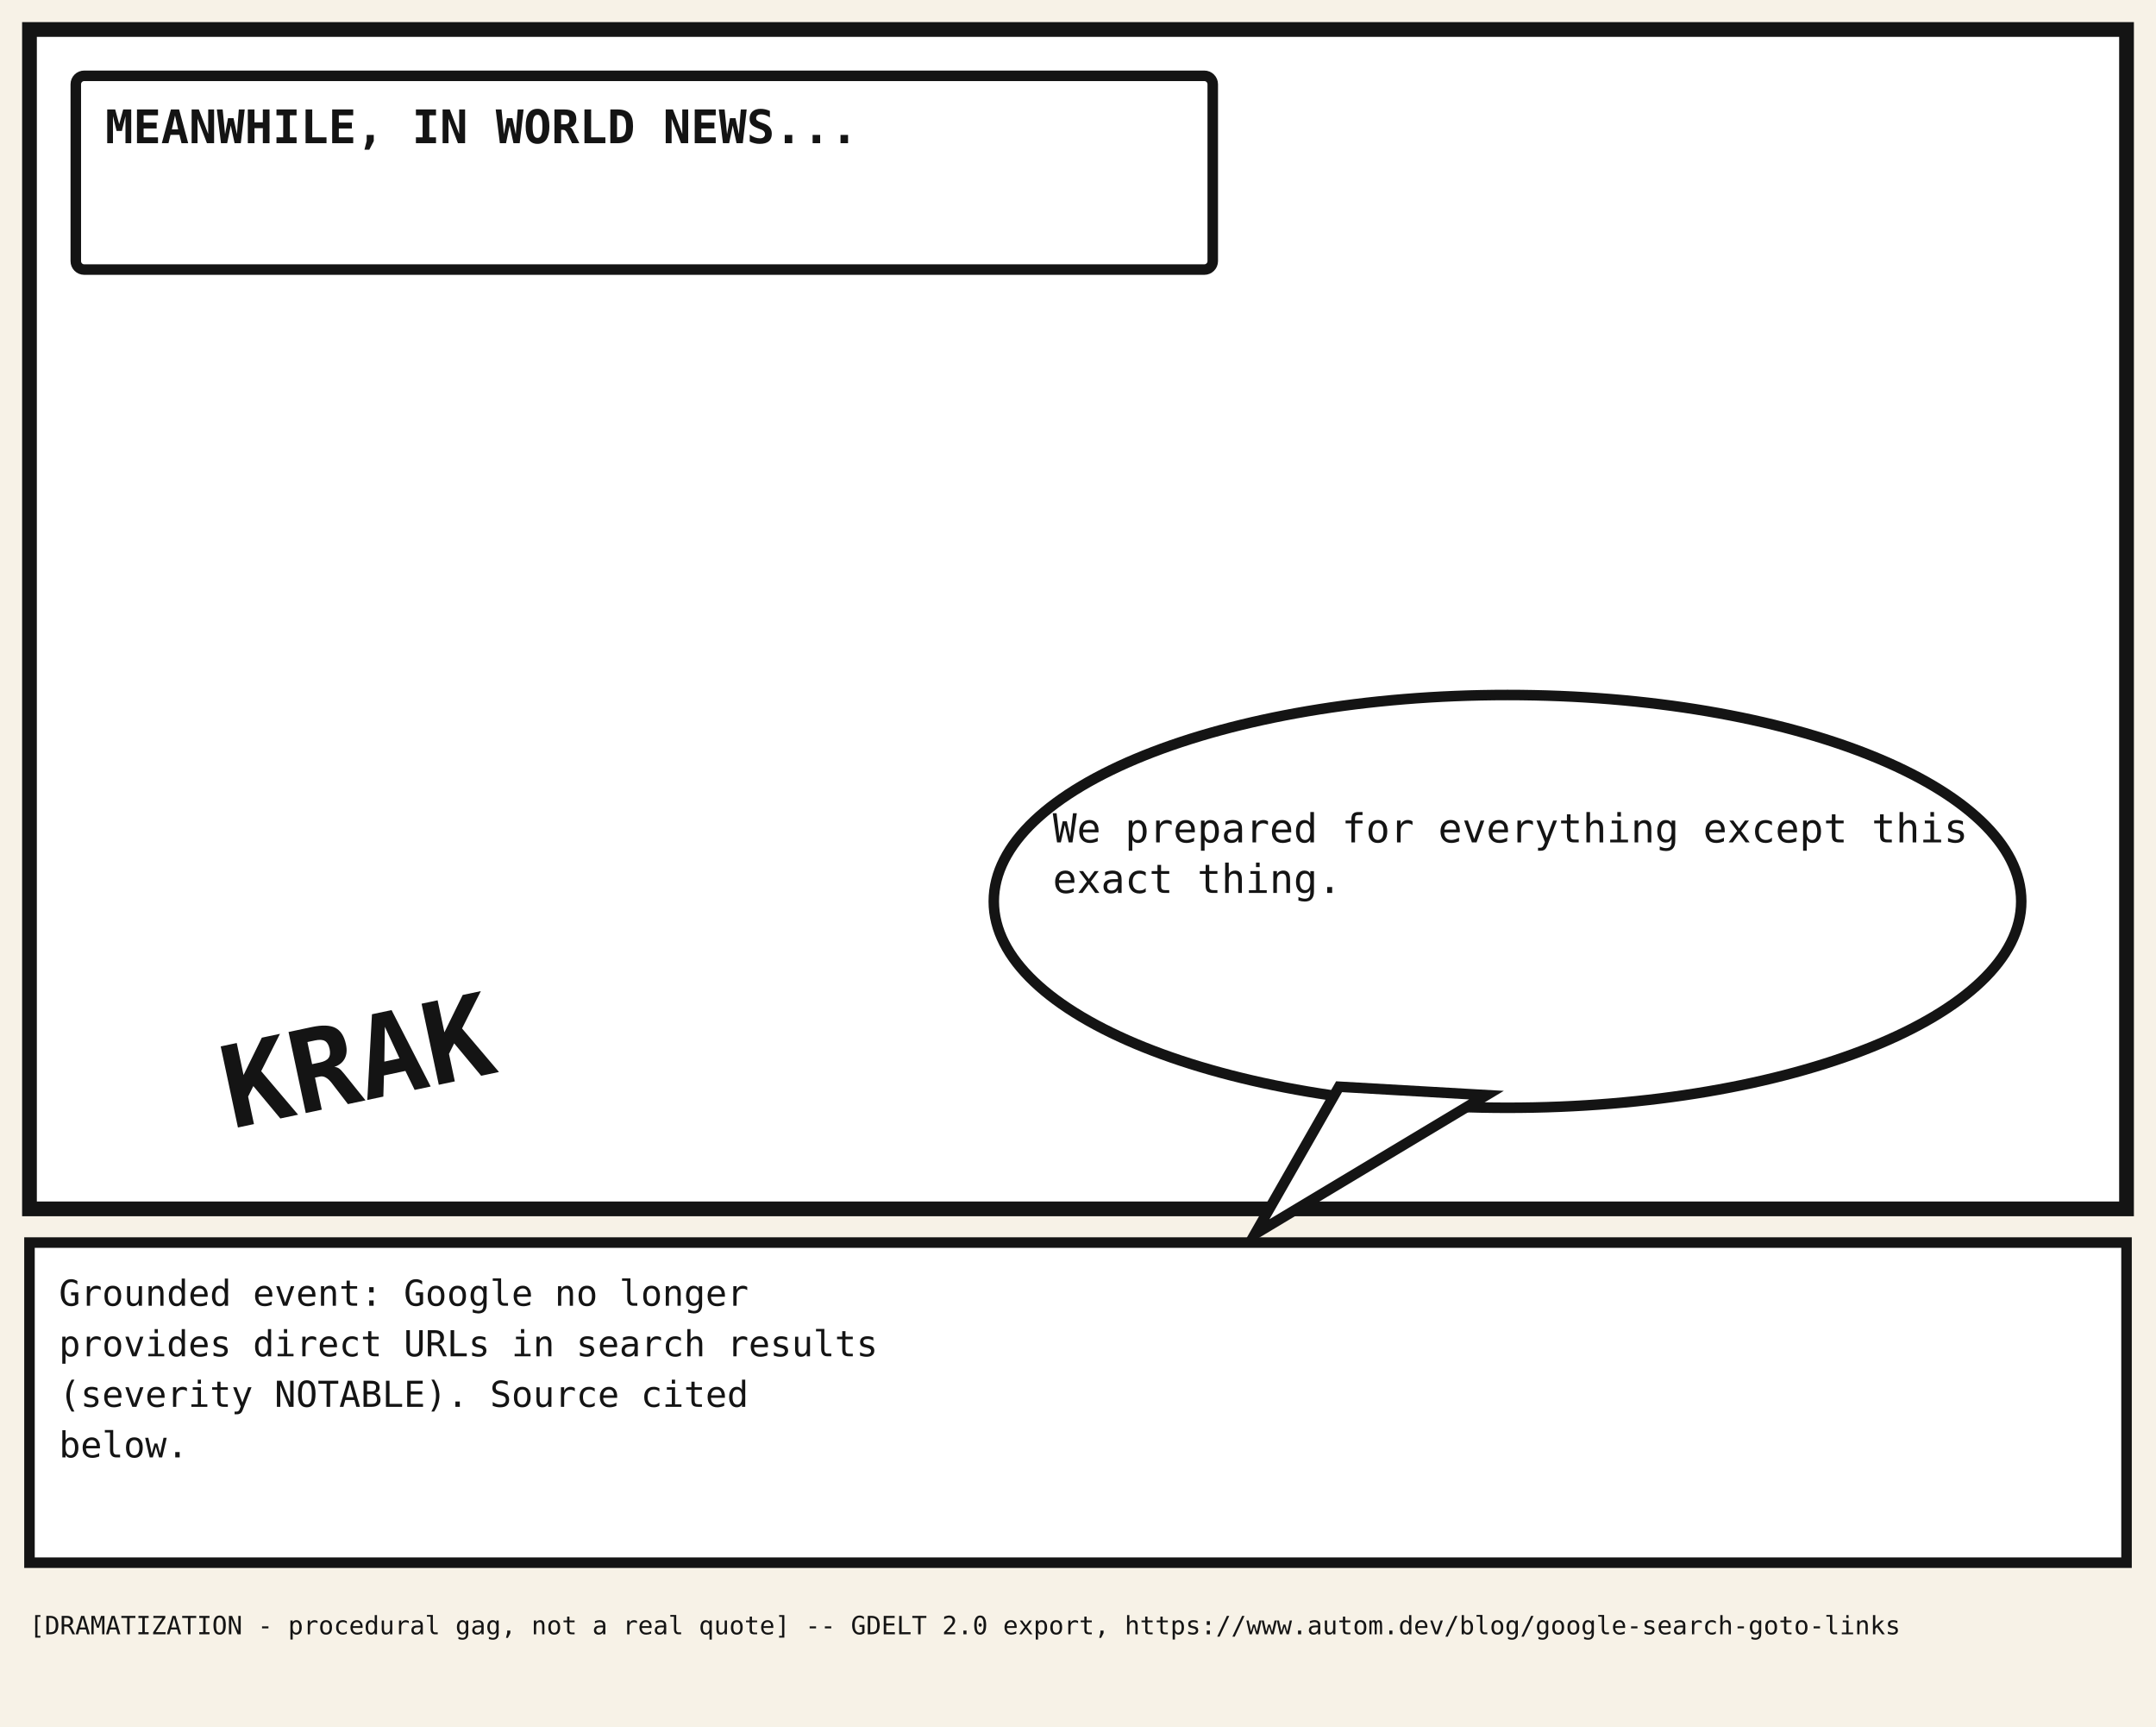
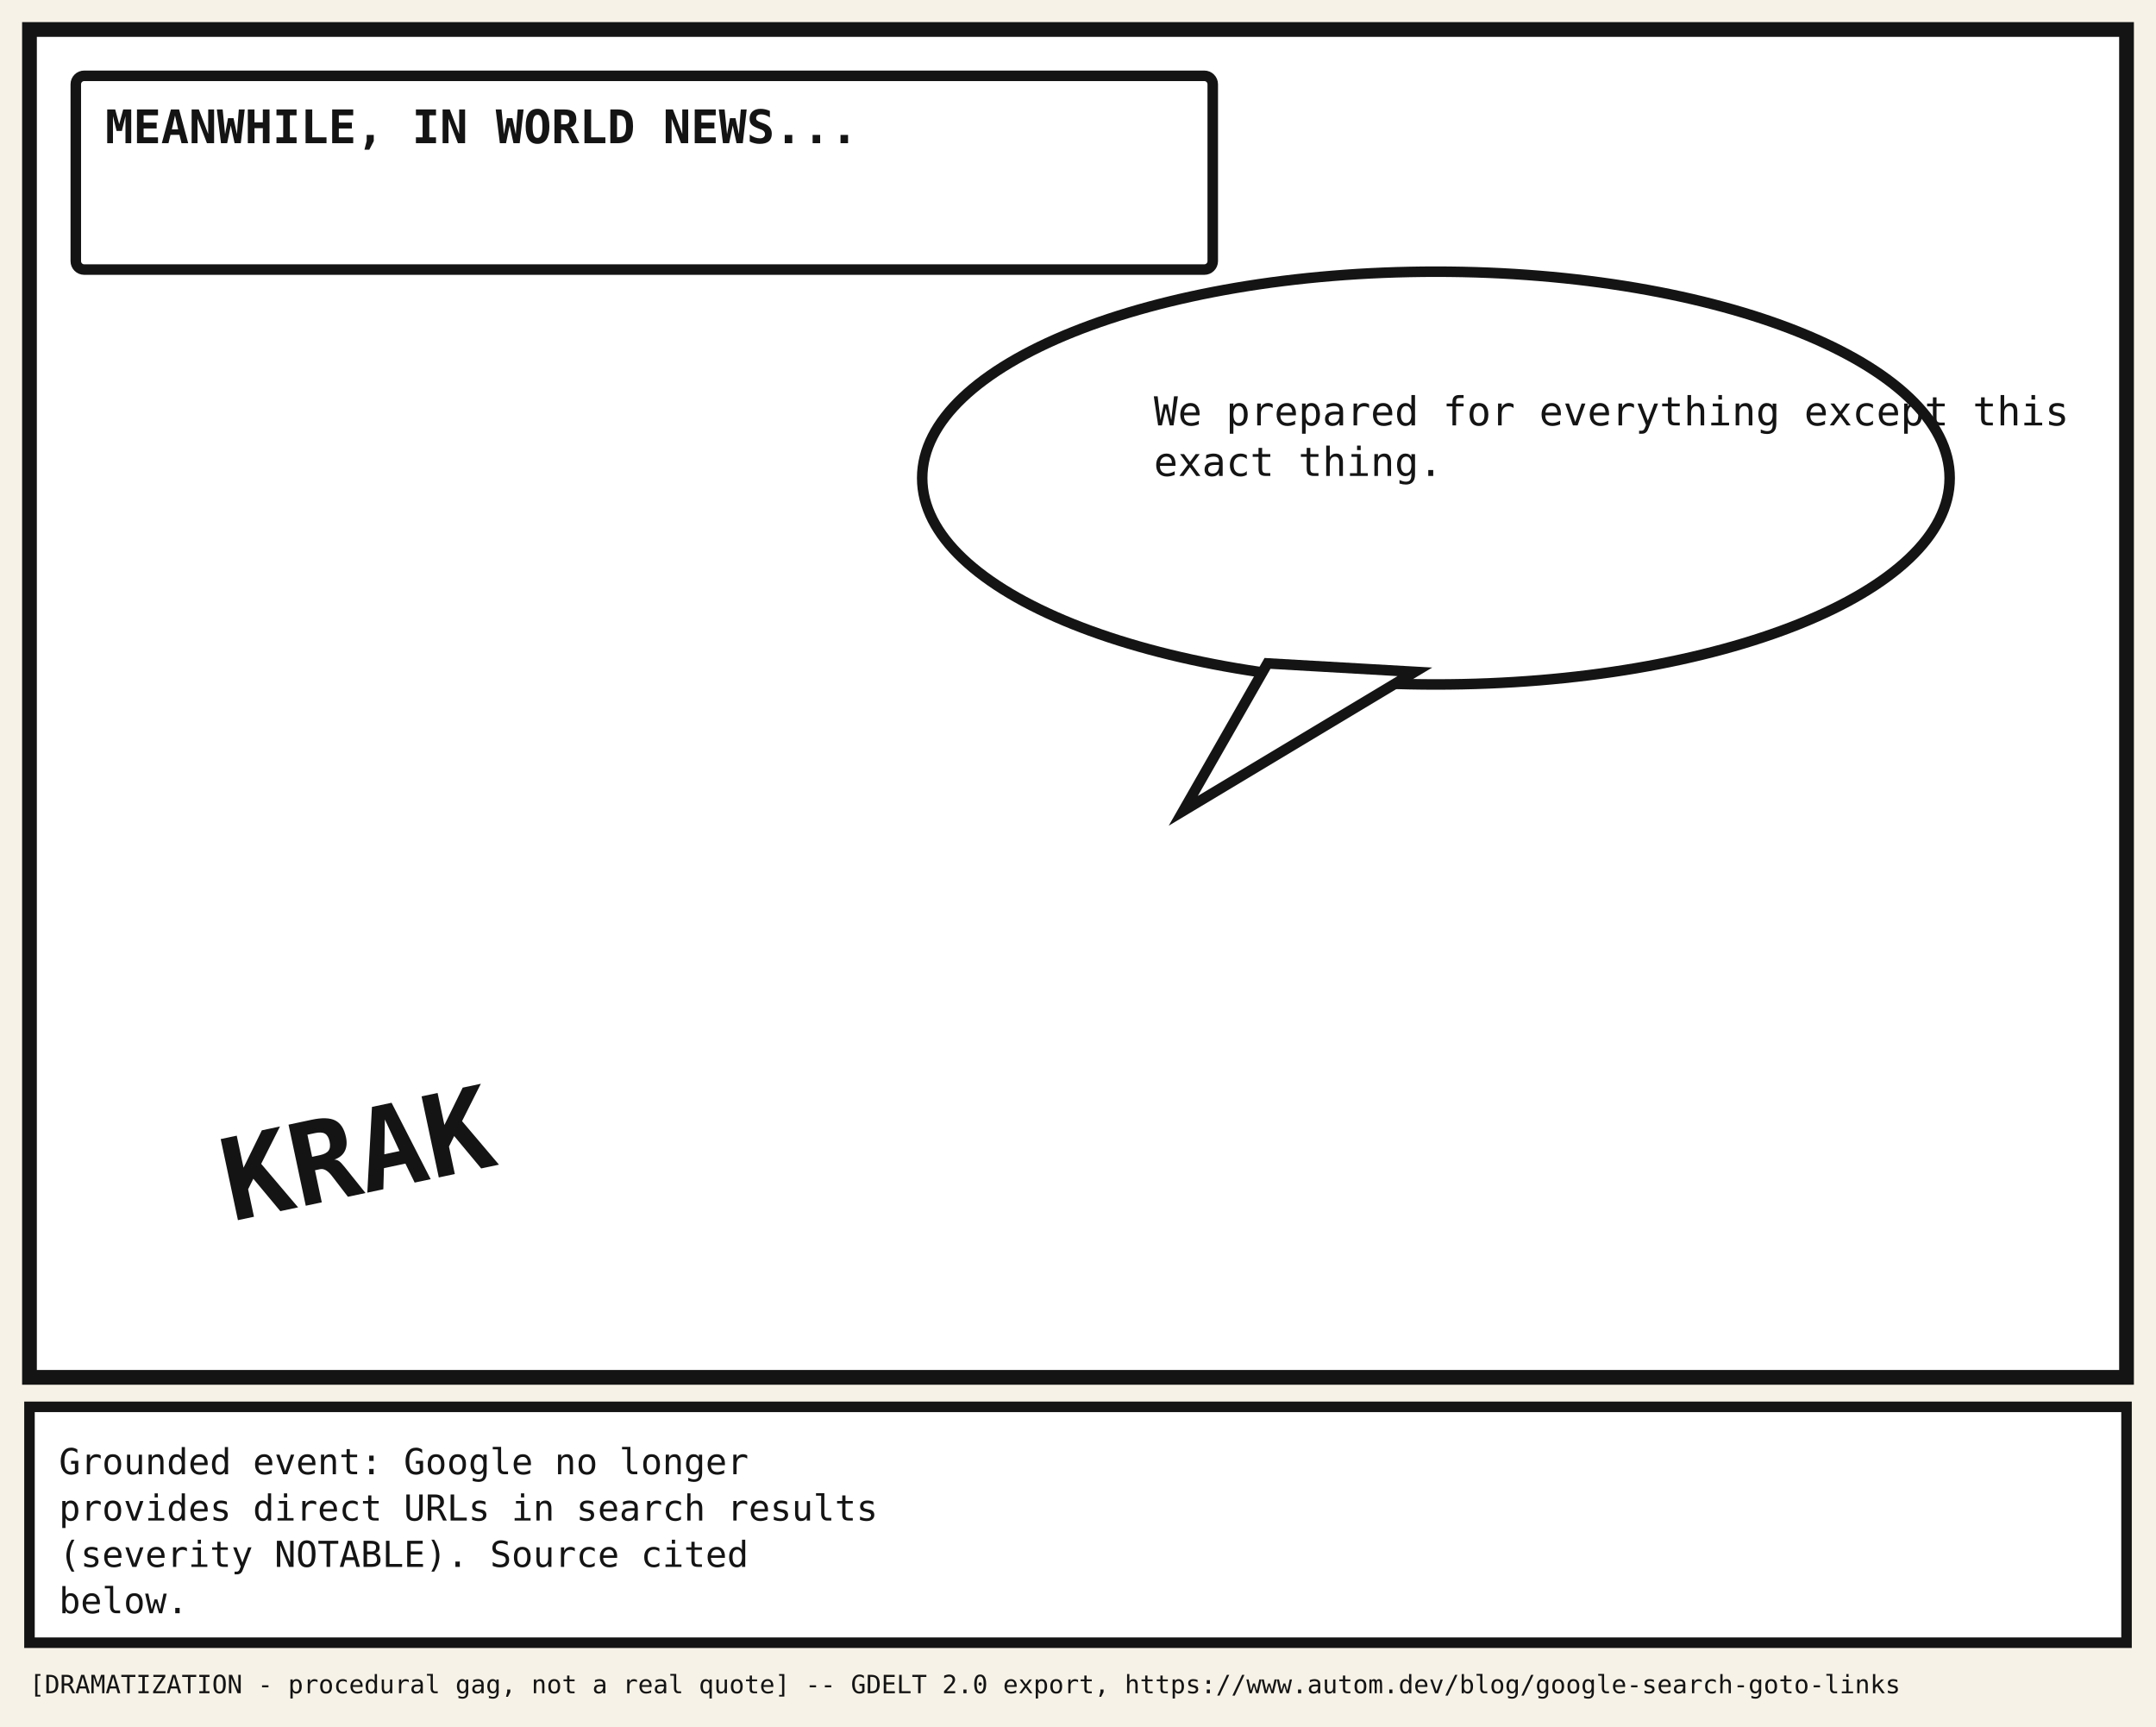
<svg xmlns="http://www.w3.org/2000/svg" width="1024" height="820" viewBox="0 0 1024 820">
  <rect width="1024" height="820" fill="#f7f2e7" />
-   <rect x="14" y="14" width="996" height="560" fill="#ffffff" stroke="#141414" stroke-width="7" />
+   <rect x="14" y="14" width="996" height="640" fill="#ffffff" stroke="#141414" stroke-width="7" />
  <rect x="36" y="36" width="540" height="92" rx="4" fill="#ffffff" stroke="#141414" stroke-width="5" />
  <text font-family="monospace" font-size="22" font-weight="bold" fill="#141414">
    <tspan x="50" y="68">MEANWHILE, IN WORLD NEWS...</tspan>
  </text>
-   <ellipse cx="716" cy="428" rx="244" ry="98" fill="#ffffff" stroke="#141414" stroke-width="5" />
-   <polygon points="636,516 596,586 706,520" fill="#ffffff" stroke="#141414" stroke-width="5" />
+   <ellipse cx="682" cy="227" rx="244" ry="98" fill="#ffffff" stroke="#141414" stroke-width="5" />
+   <polygon points="602,315 562,385 672,319" fill="#ffffff" stroke="#141414" stroke-width="5" />
  <text font-family="monospace" font-size="19" fill="#141414">
-     <tspan x="500" y="400">We prepared for everything except this</tspan>
-     <tspan x="500" y="424">exact thing.</tspan>
+     <tspan x="548" y="202">We prepared for everything except this</tspan>
+     <tspan x="548" y="226">exact thing.</tspan>
  </text>
-   <text x="110" y="536" font-family="monospace" font-size="54" font-weight="bold" fill="#141414" transform="rotate(-12 110 536)">KRAK</text>
-   <rect x="14" y="590" width="996" height="152" fill="#ffffff" stroke="#141414" stroke-width="5" />
+   <text x="110" y="580" font-family="monospace" font-size="54" font-weight="bold" fill="#141414" transform="rotate(-12 110 580)">KRAK</text>
+   <rect x="14" y="668" width="996" height="112" fill="#ffffff" stroke="#141414" stroke-width="5" />
  <text font-family="monospace" font-size="17" fill="#141414">
-     <tspan x="28" y="620">Grounded event: Google no longer</tspan>
-     <tspan x="28" y="644">provides direct URLs in search results</tspan>
-     <tspan x="28" y="668">(severity NOTABLE). Source cited</tspan>
-     <tspan x="28" y="692">below.</tspan>
+     <tspan x="28" y="700">Grounded event: Google no longer</tspan>
+     <tspan x="28" y="722">provides direct URLs in search results</tspan>
+     <tspan x="28" y="744">(severity NOTABLE). Source cited</tspan>
+     <tspan x="28" y="766">below.</tspan>
  </text>
-   <text x="14" y="776" font-family="monospace" font-size="12" fill="#141414">[DRAMATIZATION - procedural gag, not a real quote] -- GDELT 2.0 export, https://www.autom.dev/blog/google-search-goto-links</text>
+   <text x="14" y="804" font-family="monospace" font-size="12" fill="#141414">[DRAMATIZATION - procedural gag, not a real quote] -- GDELT 2.0 export, https://www.autom.dev/blog/google-search-goto-links</text>
</svg>
